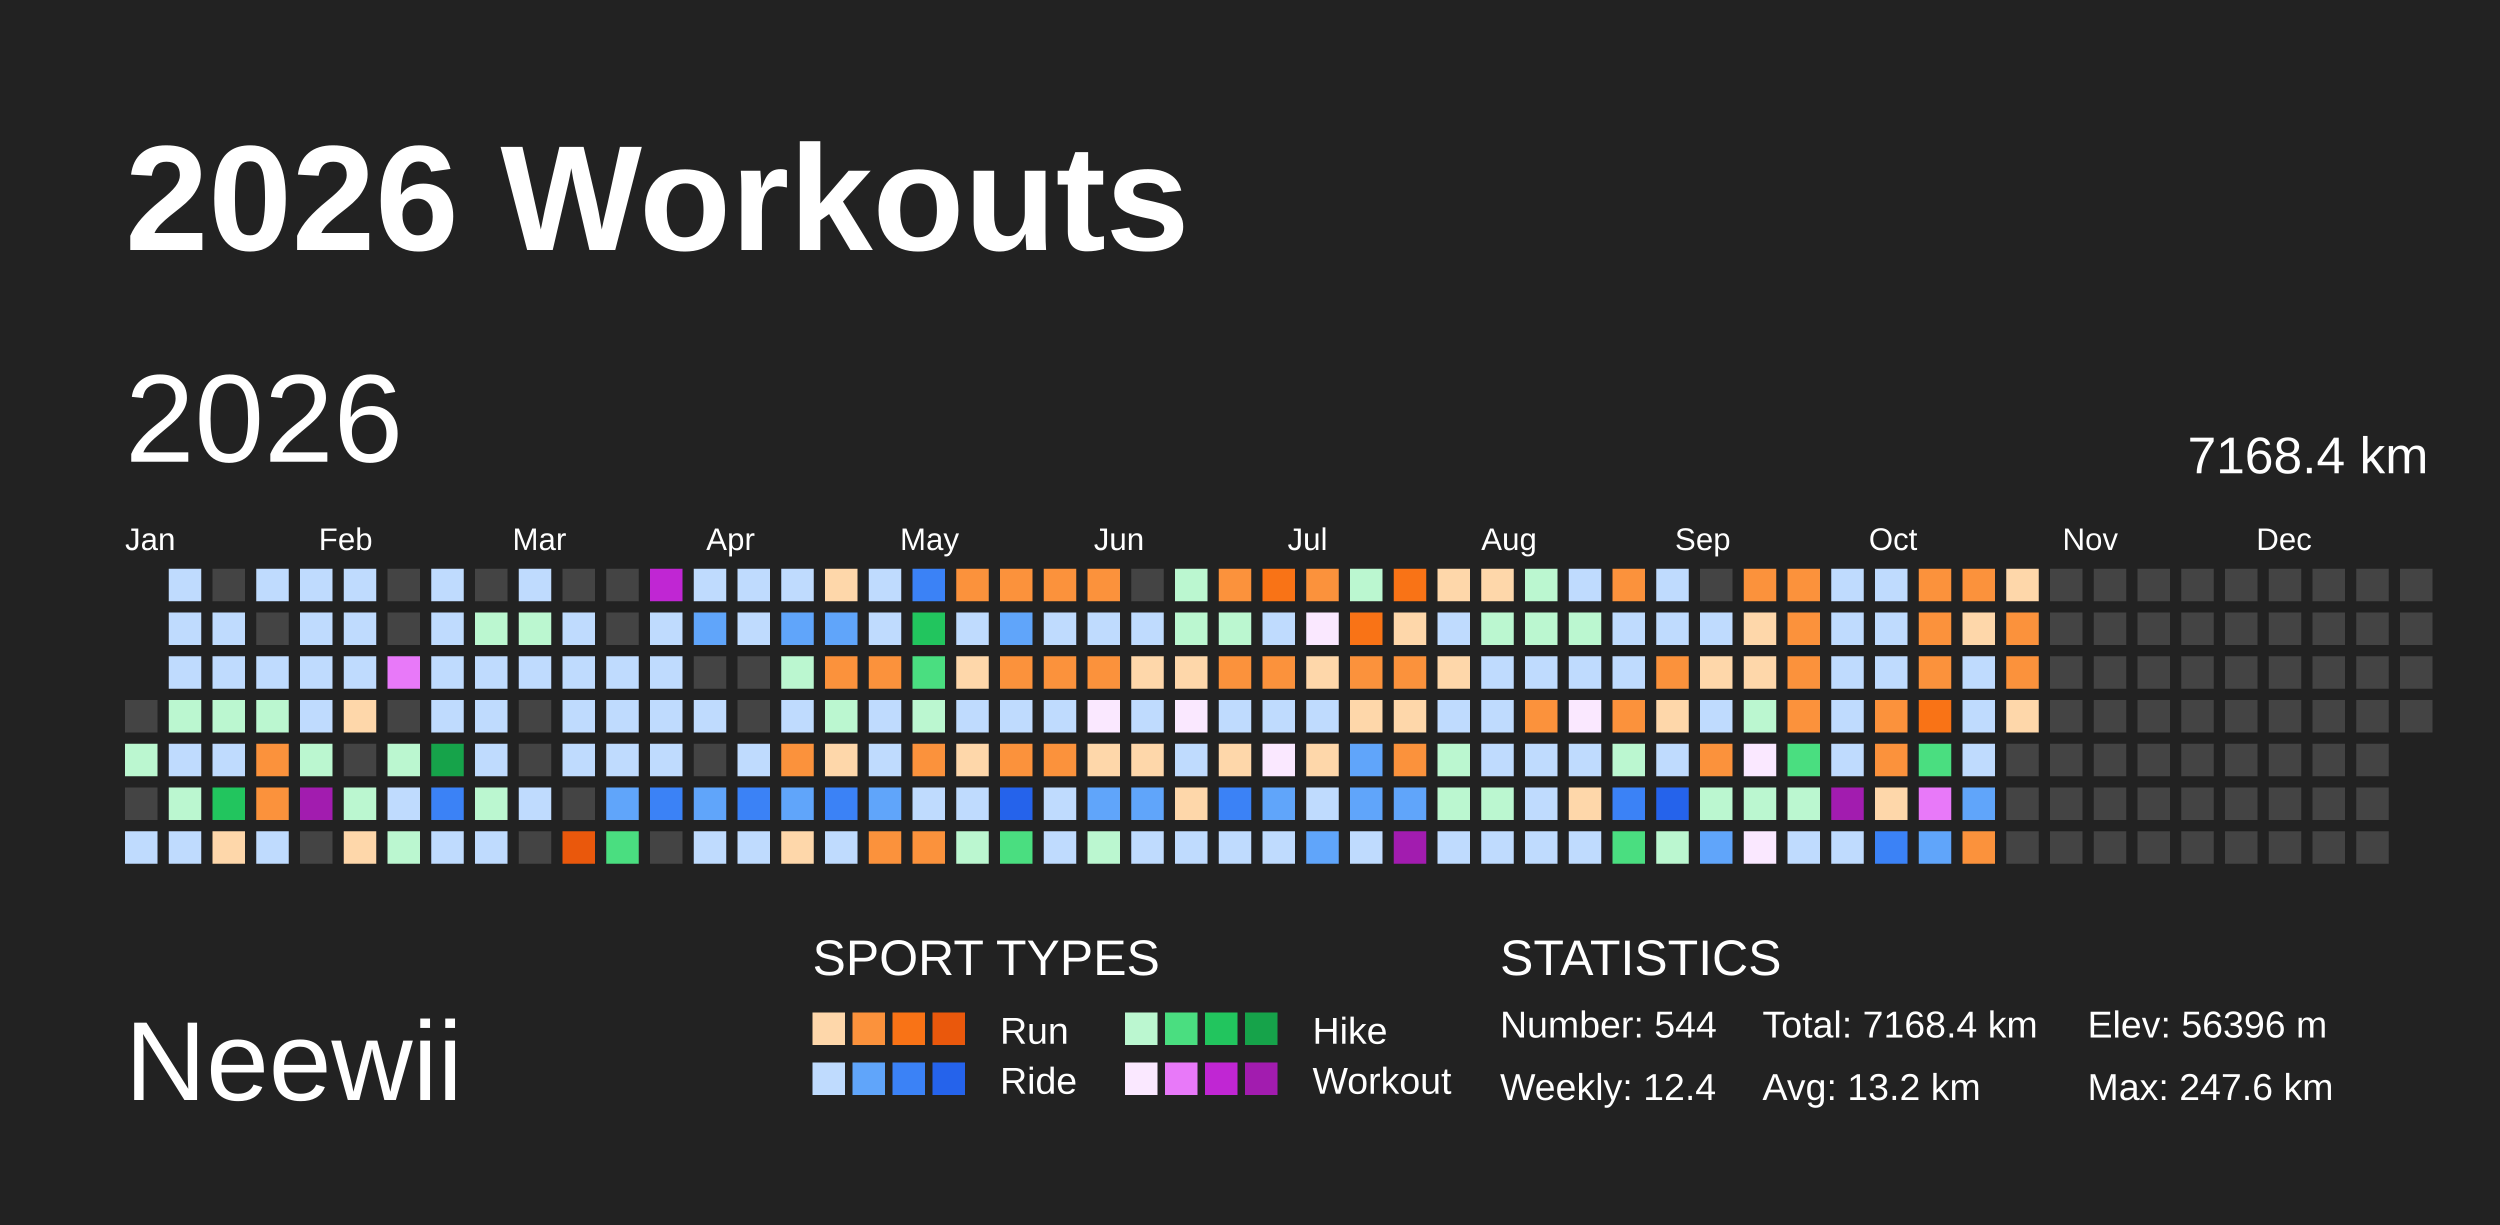
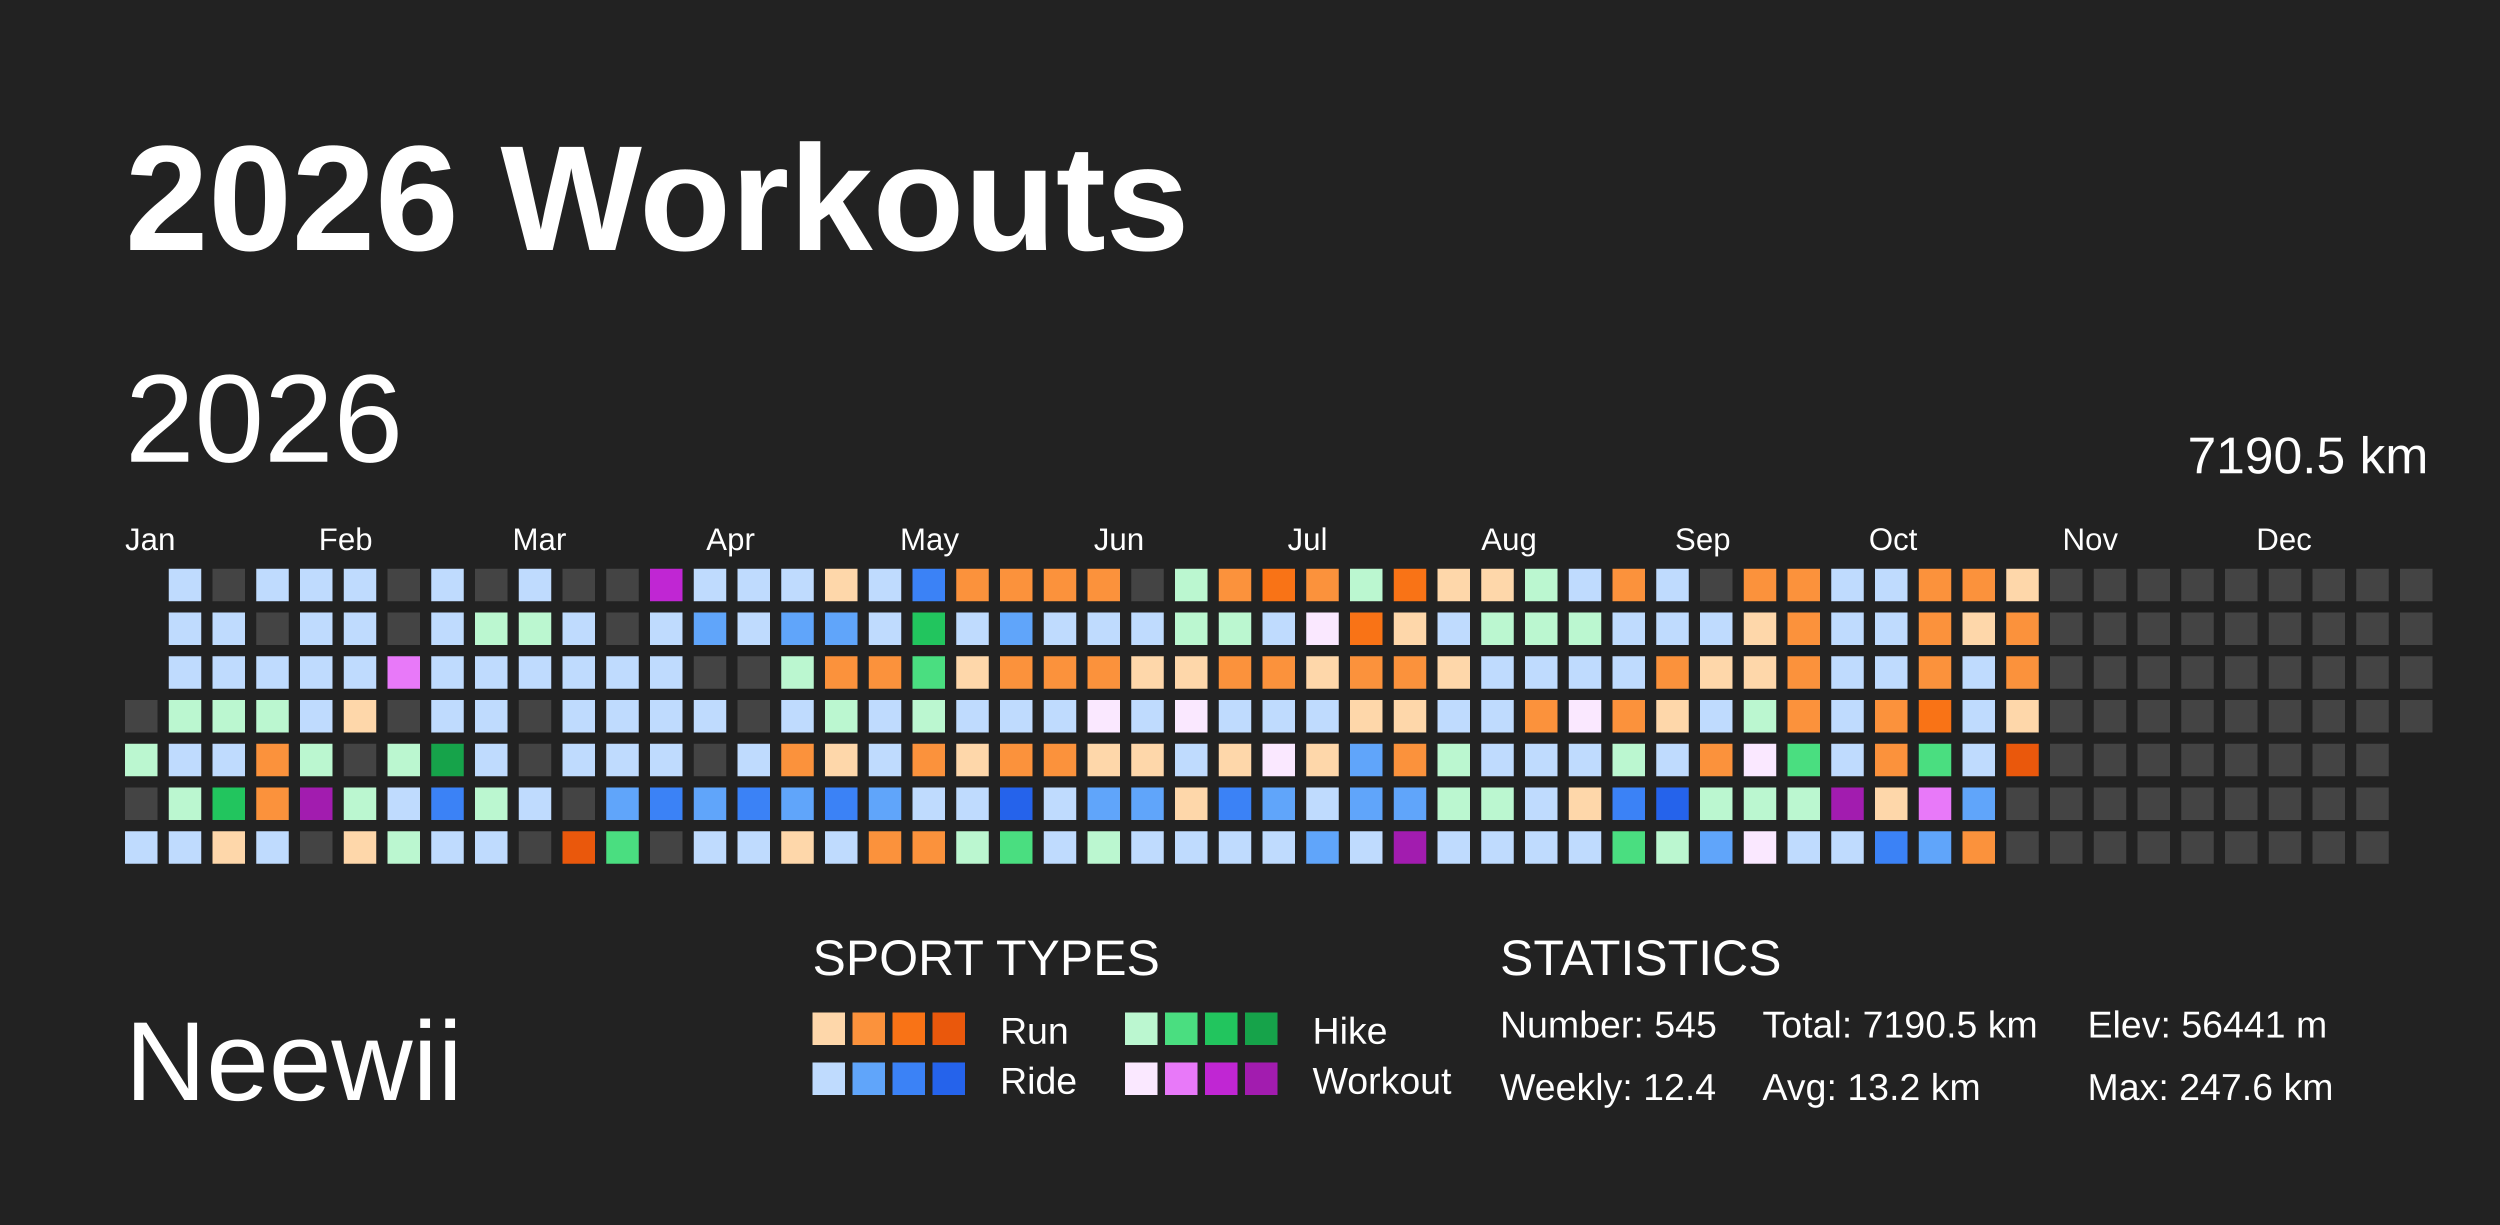
<svg xmlns="http://www.w3.org/2000/svg" baseProfile="full" height="98mm" version="1.1" viewBox="0,0,200,98" width="200mm">
  <defs />
  <rect fill="#222222" height="98" width="200" x="0" y="0" />
  <text fill="#FFFFFF" style="font-size:12px; font-family:Arial; font-weight:bold;" x="10" y="20">2026 Workouts</text>
  <text fill="#FFFFFF" style="font-size:9px; font-family:Arial" x="10" y="88">Neewii</text>
  <text fill="#FFFFFF" style="font-size:4px; font-family:Arial" x="65" y="78">SPORT TYPES</text>
  <rect fill="#fed7aa" height="2.6" width="2.6" x="65.0" y="81" />
  <rect fill="#fb923c" height="2.6" width="2.6" x="68.2" y="81" />
  <rect fill="#f97316" height="2.6" width="2.6" x="71.4" y="81" />
  <rect fill="#ea580c" height="2.6" width="2.6" x="74.6" y="81" />
  <text fill="#FFFFFF" style="font-size:3px; font-family:Arial" x="80" y="83.5">Run</text>
  <rect fill="#bbf7d0" height="2.6" width="2.6" x="90.0" y="81" />
  <rect fill="#4ade80" height="2.6" width="2.6" x="93.2" y="81" />
  <rect fill="#22c55e" height="2.6" width="2.6" x="96.4" y="81" />
  <rect fill="#16a34a" height="2.6" width="2.6" x="99.6" y="81" />
  <text fill="#FFFFFF" style="font-size:3px; font-family:Arial" x="105" y="83.5">Hike</text>
  <rect fill="#bfdbfe" height="2.6" width="2.6" x="65.0" y="85" />
  <rect fill="#60a5fa" height="2.6" width="2.6" x="68.2" y="85" />
  <rect fill="#3b82f6" height="2.6" width="2.6" x="71.4" y="85" />
  <rect fill="#2563eb" height="2.6" width="2.6" x="74.6" y="85" />
  <text fill="#FFFFFF" style="font-size:3px; font-family:Arial" x="80" y="87.5">Ride</text>
  <rect fill="#fae8ff" height="2.6" width="2.6" x="90.0" y="85" />
  <rect fill="#e879f9" height="2.6" width="2.6" x="93.2" y="85" />
  <rect fill="#c026d3" height="2.6" width="2.6" x="96.4" y="85" />
  <rect fill="#a21caf" height="2.6" width="2.6" x="99.6" y="85" />
  <text fill="#FFFFFF" style="font-size:3px; font-family:Arial" x="105" y="87.5">Workout</text>
  <text fill="#FFFFFF" style="font-size:4px; font-family:Arial" x="120" y="78">STATISTICS</text>
-   <text fill="#FFFFFF" style="font-size:3px; font-family:Arial" x="120" y="83">Number: 544</text>
+   <text fill="#FFFFFF" style="font-size:3px; font-family:Arial" x="120" y="83">Number: 545</text>
  <text fill="#FFFFFF" style="font-size:3px; font-family:Arial" x="120" y="88">Weekly: 12.4</text>
-   <text fill="#FFFFFF" style="font-size:3px; font-family:Arial" x="141" y="83">Total: 7168.4 km</text>
+   <text fill="#FFFFFF" style="font-size:3px; font-family:Arial" x="141" y="83">Total: 7190.5 km</text>
  <text fill="#FFFFFF" style="font-size:3px; font-family:Arial" x="141" y="88">Avg: 13.2 km</text>
-   <text fill="#FFFFFF" style="font-size:3px; font-family:Arial" x="167" y="83">Elev: 56396 m</text>
+   <text fill="#FFFFFF" style="font-size:3px; font-family:Arial" x="167" y="83">Elev: 56441 m</text>
  <text fill="#FFFFFF" style="font-size:3px; font-family:Arial" x="167" y="88">Max: 247.6 km</text>
  <text dominant-baseline="hanging" fill="#FFFFFF" style="font-size:10.0px; font-family:Arial;" x="10" y="30">2026</text>
-   <text dominant-baseline="hanging" fill="#FFFFFF" style="font-size:4.125px; font-family:Arial;" x="175" y="35">7168.4 km</text>
+   <text dominant-baseline="hanging" fill="#FFFFFF" style="font-size:4.125px; font-family:Arial;" x="175" y="35">7190.5 km</text>
  <text fill="#FFFFFF" style="font-size:2.5px; font-family:Arial" x="10.0" y="44">Jan</text>
  <text fill="#FFFFFF" style="font-size:2.5px; font-family:Arial" x="25.5" y="44">Feb</text>
  <text fill="#FFFFFF" style="font-size:2.5px; font-family:Arial" x="41.0" y="44">Mar</text>
  <text fill="#FFFFFF" style="font-size:2.5px; font-family:Arial" x="56.5" y="44">Apr</text>
  <text fill="#FFFFFF" style="font-size:2.5px; font-family:Arial" x="72.0" y="44">May</text>
  <text fill="#FFFFFF" style="font-size:2.5px; font-family:Arial" x="87.5" y="44">Jun</text>
  <text fill="#FFFFFF" style="font-size:2.5px; font-family:Arial" x="103.0" y="44">Jul</text>
  <text fill="#FFFFFF" style="font-size:2.5px; font-family:Arial" x="118.5" y="44">Aug</text>
  <text fill="#FFFFFF" style="font-size:2.5px; font-family:Arial" x="134.0" y="44">Sep</text>
  <text fill="#FFFFFF" style="font-size:2.5px; font-family:Arial" x="149.5" y="44">Oct</text>
  <text fill="#FFFFFF" style="font-size:2.5px; font-family:Arial" x="165.0" y="44">Nov</text>
  <text fill="#FFFFFF" style="font-size:2.5px; font-family:Arial" x="180.5" y="44">Dec</text>
  <rect fill="#444444" height="2.6" width="2.6" x="10.0" y="56.0" />
  <rect fill="#bbf7d0" height="2.6" width="2.6" x="10.0" y="59.5" />
  <rect fill="#444444" height="2.6" width="2.6" x="10.0" y="63.0" />
  <rect fill="#bfdbfe" height="2.6" width="2.6" x="10.0" y="66.5" />
  <rect fill="#bfdbfe" height="2.6" width="2.6" x="13.5" y="45.5" />
  <rect fill="#bfdbfe" height="2.6" width="2.6" x="13.5" y="49.0" />
  <rect fill="#bfdbfe" height="2.6" width="2.6" x="13.5" y="52.5" />
  <rect fill="#bbf7d0" height="2.6" width="2.6" x="13.5" y="56.0" />
  <rect fill="#bfdbfe" height="2.6" width="2.6" x="13.5" y="59.5" />
  <rect fill="#bbf7d0" height="2.6" width="2.6" x="13.5" y="63.0" />
  <rect fill="#bfdbfe" height="2.6" width="2.6" x="13.5" y="66.5" />
  <rect fill="#444444" height="2.6" width="2.6" x="17.0" y="45.5" />
  <rect fill="#bfdbfe" height="2.6" width="2.6" x="17.0" y="49.0" />
  <rect fill="#bfdbfe" height="2.6" width="2.6" x="17.0" y="52.5" />
  <rect fill="#bbf7d0" height="2.6" width="2.6" x="17.0" y="56.0" />
  <rect fill="#bfdbfe" height="2.6" width="2.6" x="17.0" y="59.5" />
  <rect fill="#22c55e" height="2.6" width="2.6" x="17.0" y="63.0" />
  <rect fill="#fed7aa" height="2.6" width="2.6" x="17.0" y="66.5" />
  <rect fill="#bfdbfe" height="2.6" width="2.6" x="20.5" y="45.5" />
  <rect fill="#444444" height="2.6" width="2.6" x="20.5" y="49.0" />
  <rect fill="#bfdbfe" height="2.6" width="2.6" x="20.5" y="52.5" />
  <rect fill="#bbf7d0" height="2.6" width="2.6" x="20.5" y="56.0" />
  <rect fill="#fb923c" height="2.6" width="2.6" x="20.5" y="59.5" />
  <rect fill="#fb923c" height="2.6" width="2.6" x="20.5" y="63.0" />
  <rect fill="#bfdbfe" height="2.6" width="2.6" x="20.5" y="66.5" />
  <rect fill="#bfdbfe" height="2.6" width="2.6" x="24.0" y="45.5" />
  <rect fill="#bfdbfe" height="2.6" width="2.6" x="24.0" y="49.0" />
  <rect fill="#bfdbfe" height="2.6" width="2.6" x="24.0" y="52.5" />
  <rect fill="#bfdbfe" height="2.6" width="2.6" x="24.0" y="56.0" />
  <rect fill="#bbf7d0" height="2.6" width="2.6" x="24.0" y="59.5" />
  <rect fill="#a21caf" height="2.6" width="2.6" x="24.0" y="63.0" />
  <rect fill="#444444" height="2.6" width="2.6" x="24.0" y="66.5" />
  <rect fill="#bfdbfe" height="2.6" width="2.6" x="27.5" y="45.5" />
  <rect fill="#bfdbfe" height="2.6" width="2.6" x="27.5" y="49.0" />
  <rect fill="#bfdbfe" height="2.6" width="2.6" x="27.5" y="52.5" />
  <rect fill="#fed7aa" height="2.6" width="2.6" x="27.5" y="56.0" />
  <rect fill="#444444" height="2.6" width="2.6" x="27.5" y="59.5" />
  <rect fill="#bbf7d0" height="2.6" width="2.6" x="27.5" y="63.0" />
  <rect fill="#fed7aa" height="2.6" width="2.6" x="27.5" y="66.5" />
  <rect fill="#444444" height="2.6" width="2.6" x="31.0" y="45.5" />
  <rect fill="#444444" height="2.6" width="2.6" x="31.0" y="49.0" />
  <rect fill="#e879f9" height="2.6" width="2.6" x="31.0" y="52.5" />
  <rect fill="#444444" height="2.6" width="2.6" x="31.0" y="56.0" />
  <rect fill="#bbf7d0" height="2.6" width="2.6" x="31.0" y="59.5" />
  <rect fill="#bfdbfe" height="2.6" width="2.6" x="31.0" y="63.0" />
  <rect fill="#bbf7d0" height="2.6" width="2.6" x="31.0" y="66.5" />
  <rect fill="#bfdbfe" height="2.6" width="2.6" x="34.5" y="45.5" />
  <rect fill="#bfdbfe" height="2.6" width="2.6" x="34.5" y="49.0" />
  <rect fill="#bfdbfe" height="2.6" width="2.6" x="34.5" y="52.5" />
  <rect fill="#bfdbfe" height="2.6" width="2.6" x="34.5" y="56.0" />
  <rect fill="#16a34a" height="2.6" width="2.6" x="34.5" y="59.5" />
  <rect fill="#3b82f6" height="2.6" width="2.6" x="34.5" y="63.0" />
  <rect fill="#bfdbfe" height="2.6" width="2.6" x="34.5" y="66.5" />
  <rect fill="#444444" height="2.6" width="2.6" x="38.0" y="45.5" />
  <rect fill="#bbf7d0" height="2.6" width="2.6" x="38.0" y="49.0" />
  <rect fill="#bfdbfe" height="2.6" width="2.6" x="38.0" y="52.5" />
  <rect fill="#bfdbfe" height="2.6" width="2.6" x="38.0" y="56.0" />
  <rect fill="#bfdbfe" height="2.6" width="2.6" x="38.0" y="59.5" />
  <rect fill="#bbf7d0" height="2.6" width="2.6" x="38.0" y="63.0" />
  <rect fill="#bfdbfe" height="2.6" width="2.6" x="38.0" y="66.5" />
  <rect fill="#bfdbfe" height="2.6" width="2.6" x="41.5" y="45.5" />
  <rect fill="#bbf7d0" height="2.6" width="2.6" x="41.5" y="49.0" />
  <rect fill="#bfdbfe" height="2.6" width="2.6" x="41.5" y="52.5" />
  <rect fill="#444444" height="2.6" width="2.6" x="41.5" y="56.0" />
  <rect fill="#444444" height="2.6" width="2.6" x="41.5" y="59.5" />
  <rect fill="#bfdbfe" height="2.6" width="2.6" x="41.5" y="63.0" />
  <rect fill="#444444" height="2.6" width="2.6" x="41.5" y="66.5" />
  <rect fill="#444444" height="2.6" width="2.6" x="45.0" y="45.5" />
  <rect fill="#bfdbfe" height="2.6" width="2.6" x="45.0" y="49.0" />
  <rect fill="#bfdbfe" height="2.6" width="2.6" x="45.0" y="52.5" />
  <rect fill="#bfdbfe" height="2.6" width="2.6" x="45.0" y="56.0" />
  <rect fill="#bfdbfe" height="2.6" width="2.6" x="45.0" y="59.5" />
  <rect fill="#444444" height="2.6" width="2.6" x="45.0" y="63.0" />
  <rect fill="#ea580c" height="2.6" width="2.6" x="45.0" y="66.5" />
  <rect fill="#444444" height="2.6" width="2.6" x="48.5" y="45.5" />
  <rect fill="#444444" height="2.6" width="2.6" x="48.5" y="49.0" />
  <rect fill="#bfdbfe" height="2.6" width="2.6" x="48.5" y="52.5" />
  <rect fill="#bfdbfe" height="2.6" width="2.6" x="48.5" y="56.0" />
  <rect fill="#bfdbfe" height="2.6" width="2.6" x="48.5" y="59.5" />
  <rect fill="#60a5fa" height="2.6" width="2.6" x="48.5" y="63.0" />
  <rect fill="#4ade80" height="2.6" width="2.6" x="48.5" y="66.5" />
  <rect fill="#c026d3" height="2.6" width="2.6" x="52.0" y="45.5" />
  <rect fill="#bfdbfe" height="2.6" width="2.6" x="52.0" y="49.0" />
  <rect fill="#bfdbfe" height="2.6" width="2.6" x="52.0" y="52.5" />
  <rect fill="#bfdbfe" height="2.6" width="2.6" x="52.0" y="56.0" />
  <rect fill="#bfdbfe" height="2.6" width="2.6" x="52.0" y="59.5" />
  <rect fill="#3b82f6" height="2.6" width="2.6" x="52.0" y="63.0" />
  <rect fill="#444444" height="2.6" width="2.6" x="52.0" y="66.5" />
  <rect fill="#bfdbfe" height="2.6" width="2.6" x="55.5" y="45.5" />
  <rect fill="#60a5fa" height="2.6" width="2.6" x="55.5" y="49.0" />
  <rect fill="#444444" height="2.6" width="2.6" x="55.5" y="52.5" />
  <rect fill="#bfdbfe" height="2.6" width="2.6" x="55.5" y="56.0" />
  <rect fill="#444444" height="2.6" width="2.6" x="55.5" y="59.5" />
  <rect fill="#60a5fa" height="2.6" width="2.6" x="55.5" y="63.0" />
  <rect fill="#bfdbfe" height="2.6" width="2.6" x="55.5" y="66.5" />
  <rect fill="#bfdbfe" height="2.6" width="2.6" x="59.0" y="45.5" />
  <rect fill="#bfdbfe" height="2.6" width="2.6" x="59.0" y="49.0" />
  <rect fill="#444444" height="2.6" width="2.6" x="59.0" y="52.5" />
  <rect fill="#444444" height="2.6" width="2.6" x="59.0" y="56.0" />
  <rect fill="#bfdbfe" height="2.6" width="2.6" x="59.0" y="59.5" />
  <rect fill="#3b82f6" height="2.6" width="2.6" x="59.0" y="63.0" />
  <rect fill="#bfdbfe" height="2.6" width="2.6" x="59.0" y="66.5" />
  <rect fill="#bfdbfe" height="2.6" width="2.6" x="62.5" y="45.5" />
  <rect fill="#60a5fa" height="2.6" width="2.6" x="62.5" y="49.0" />
  <rect fill="#bbf7d0" height="2.6" width="2.6" x="62.5" y="52.5" />
  <rect fill="#bfdbfe" height="2.6" width="2.6" x="62.5" y="56.0" />
  <rect fill="#fb923c" height="2.6" width="2.6" x="62.5" y="59.5" />
  <rect fill="#60a5fa" height="2.6" width="2.6" x="62.5" y="63.0" />
  <rect fill="#fed7aa" height="2.6" width="2.6" x="62.5" y="66.5" />
  <rect fill="#fed7aa" height="2.6" width="2.6" x="66.0" y="45.5" />
  <rect fill="#60a5fa" height="2.6" width="2.6" x="66.0" y="49.0" />
  <rect fill="#fb923c" height="2.6" width="2.6" x="66.0" y="52.5" />
  <rect fill="#bbf7d0" height="2.6" width="2.6" x="66.0" y="56.0" />
  <rect fill="#fed7aa" height="2.6" width="2.6" x="66.0" y="59.5" />
  <rect fill="#3b82f6" height="2.6" width="2.6" x="66.0" y="63.0" />
  <rect fill="#bfdbfe" height="2.6" width="2.6" x="66.0" y="66.5" />
  <rect fill="#bfdbfe" height="2.6" width="2.6" x="69.5" y="45.5" />
  <rect fill="#bfdbfe" height="2.6" width="2.6" x="69.5" y="49.0" />
  <rect fill="#fb923c" height="2.6" width="2.6" x="69.5" y="52.5" />
  <rect fill="#bfdbfe" height="2.6" width="2.6" x="69.5" y="56.0" />
  <rect fill="#bfdbfe" height="2.6" width="2.6" x="69.5" y="59.5" />
  <rect fill="#60a5fa" height="2.6" width="2.6" x="69.5" y="63.0" />
  <rect fill="#fb923c" height="2.6" width="2.6" x="69.5" y="66.5" />
  <rect fill="#3b82f6" height="2.6" width="2.6" x="73.0" y="45.5" />
  <rect fill="#22c55e" height="2.6" width="2.6" x="73.0" y="49.0" />
  <rect fill="#4ade80" height="2.6" width="2.6" x="73.0" y="52.5" />
  <rect fill="#bbf7d0" height="2.6" width="2.6" x="73.0" y="56.0" />
  <rect fill="#fb923c" height="2.6" width="2.6" x="73.0" y="59.5" />
  <rect fill="#bfdbfe" height="2.6" width="2.6" x="73.0" y="63.0" />
  <rect fill="#fb923c" height="2.6" width="2.6" x="73.0" y="66.5" />
  <rect fill="#fb923c" height="2.6" width="2.6" x="76.5" y="45.5" />
  <rect fill="#bfdbfe" height="2.6" width="2.6" x="76.5" y="49.0" />
  <rect fill="#fed7aa" height="2.6" width="2.6" x="76.5" y="52.5" />
  <rect fill="#bfdbfe" height="2.6" width="2.6" x="76.5" y="56.0" />
  <rect fill="#fed7aa" height="2.6" width="2.6" x="76.5" y="59.5" />
  <rect fill="#bfdbfe" height="2.6" width="2.6" x="76.5" y="63.0" />
  <rect fill="#bbf7d0" height="2.6" width="2.6" x="76.5" y="66.5" />
  <rect fill="#fb923c" height="2.6" width="2.6" x="80.0" y="45.5" />
  <rect fill="#60a5fa" height="2.6" width="2.6" x="80.0" y="49.0" />
  <rect fill="#fb923c" height="2.6" width="2.6" x="80.0" y="52.5" />
  <rect fill="#bfdbfe" height="2.6" width="2.6" x="80.0" y="56.0" />
  <rect fill="#fb923c" height="2.6" width="2.6" x="80.0" y="59.5" />
  <rect fill="#2563eb" height="2.6" width="2.6" x="80.0" y="63.0" />
  <rect fill="#4ade80" height="2.6" width="2.6" x="80.0" y="66.5" />
  <rect fill="#fb923c" height="2.6" width="2.6" x="83.5" y="45.5" />
  <rect fill="#bfdbfe" height="2.6" width="2.6" x="83.5" y="49.0" />
  <rect fill="#fb923c" height="2.6" width="2.6" x="83.5" y="52.5" />
  <rect fill="#bfdbfe" height="2.6" width="2.6" x="83.5" y="56.0" />
  <rect fill="#fb923c" height="2.6" width="2.6" x="83.5" y="59.5" />
  <rect fill="#bfdbfe" height="2.6" width="2.6" x="83.5" y="63.0" />
  <rect fill="#bfdbfe" height="2.6" width="2.6" x="83.5" y="66.5" />
  <rect fill="#fb923c" height="2.6" width="2.6" x="87.0" y="45.5" />
  <rect fill="#bfdbfe" height="2.6" width="2.6" x="87.0" y="49.0" />
  <rect fill="#fb923c" height="2.6" width="2.6" x="87.0" y="52.5" />
  <rect fill="#fae8ff" height="2.6" width="2.6" x="87.0" y="56.0" />
  <rect fill="#fed7aa" height="2.6" width="2.6" x="87.0" y="59.5" />
  <rect fill="#60a5fa" height="2.6" width="2.6" x="87.0" y="63.0" />
  <rect fill="#bbf7d0" height="2.6" width="2.6" x="87.0" y="66.5" />
  <rect fill="#444444" height="2.6" width="2.6" x="90.5" y="45.5" />
  <rect fill="#bfdbfe" height="2.6" width="2.6" x="90.5" y="49.0" />
  <rect fill="#fed7aa" height="2.6" width="2.6" x="90.5" y="52.5" />
  <rect fill="#bfdbfe" height="2.6" width="2.6" x="90.5" y="56.0" />
  <rect fill="#fed7aa" height="2.6" width="2.6" x="90.5" y="59.5" />
  <rect fill="#60a5fa" height="2.6" width="2.6" x="90.5" y="63.0" />
  <rect fill="#bfdbfe" height="2.6" width="2.6" x="90.5" y="66.5" />
  <rect fill="#bbf7d0" height="2.6" width="2.6" x="94.0" y="45.5" />
  <rect fill="#bbf7d0" height="2.6" width="2.6" x="94.0" y="49.0" />
  <rect fill="#fed7aa" height="2.6" width="2.6" x="94.0" y="52.5" />
  <rect fill="#fae8ff" height="2.6" width="2.6" x="94.0" y="56.0" />
  <rect fill="#bfdbfe" height="2.6" width="2.6" x="94.0" y="59.5" />
  <rect fill="#fed7aa" height="2.6" width="2.6" x="94.0" y="63.0" />
  <rect fill="#bfdbfe" height="2.6" width="2.6" x="94.0" y="66.5" />
  <rect fill="#fb923c" height="2.6" width="2.6" x="97.5" y="45.5" />
  <rect fill="#bbf7d0" height="2.6" width="2.6" x="97.5" y="49.0" />
  <rect fill="#fb923c" height="2.6" width="2.6" x="97.5" y="52.5" />
  <rect fill="#bfdbfe" height="2.6" width="2.6" x="97.5" y="56.0" />
  <rect fill="#fed7aa" height="2.6" width="2.6" x="97.5" y="59.5" />
  <rect fill="#3b82f6" height="2.6" width="2.6" x="97.5" y="63.0" />
  <rect fill="#bfdbfe" height="2.6" width="2.6" x="97.5" y="66.5" />
  <rect fill="#f97316" height="2.6" width="2.6" x="101.0" y="45.5" />
  <rect fill="#bfdbfe" height="2.6" width="2.6" x="101.0" y="49.0" />
  <rect fill="#fb923c" height="2.6" width="2.6" x="101.0" y="52.5" />
  <rect fill="#bfdbfe" height="2.6" width="2.6" x="101.0" y="56.0" />
  <rect fill="#fae8ff" height="2.6" width="2.6" x="101.0" y="59.5" />
  <rect fill="#60a5fa" height="2.6" width="2.6" x="101.0" y="63.0" />
  <rect fill="#bfdbfe" height="2.6" width="2.6" x="101.0" y="66.5" />
  <rect fill="#fb923c" height="2.6" width="2.6" x="104.5" y="45.5" />
  <rect fill="#fae8ff" height="2.6" width="2.6" x="104.5" y="49.0" />
  <rect fill="#fed7aa" height="2.6" width="2.6" x="104.5" y="52.5" />
  <rect fill="#bfdbfe" height="2.6" width="2.6" x="104.5" y="56.0" />
  <rect fill="#fed7aa" height="2.6" width="2.6" x="104.5" y="59.5" />
  <rect fill="#bfdbfe" height="2.6" width="2.6" x="104.5" y="63.0" />
  <rect fill="#60a5fa" height="2.6" width="2.6" x="104.5" y="66.5" />
  <rect fill="#bbf7d0" height="2.6" width="2.6" x="108.0" y="45.5" />
  <rect fill="#f97316" height="2.6" width="2.6" x="108.0" y="49.0" />
  <rect fill="#fb923c" height="2.6" width="2.6" x="108.0" y="52.5" />
  <rect fill="#fed7aa" height="2.6" width="2.6" x="108.0" y="56.0" />
  <rect fill="#60a5fa" height="2.6" width="2.6" x="108.0" y="59.5" />
  <rect fill="#60a5fa" height="2.6" width="2.6" x="108.0" y="63.0" />
  <rect fill="#bfdbfe" height="2.6" width="2.6" x="108.0" y="66.5" />
  <rect fill="#f97316" height="2.6" width="2.6" x="111.5" y="45.5" />
  <rect fill="#fed7aa" height="2.6" width="2.6" x="111.5" y="49.0" />
  <rect fill="#fb923c" height="2.6" width="2.6" x="111.5" y="52.5" />
  <rect fill="#fed7aa" height="2.6" width="2.6" x="111.5" y="56.0" />
  <rect fill="#fb923c" height="2.6" width="2.6" x="111.5" y="59.5" />
  <rect fill="#60a5fa" height="2.6" width="2.6" x="111.5" y="63.0" />
  <rect fill="#a21caf" height="2.6" width="2.6" x="111.5" y="66.5" />
  <rect fill="#fed7aa" height="2.6" width="2.6" x="115.0" y="45.5" />
  <rect fill="#bfdbfe" height="2.6" width="2.6" x="115.0" y="49.0" />
  <rect fill="#fed7aa" height="2.6" width="2.6" x="115.0" y="52.5" />
  <rect fill="#bfdbfe" height="2.6" width="2.6" x="115.0" y="56.0" />
  <rect fill="#bbf7d0" height="2.6" width="2.6" x="115.0" y="59.5" />
  <rect fill="#bbf7d0" height="2.6" width="2.6" x="115.0" y="63.0" />
  <rect fill="#bfdbfe" height="2.6" width="2.6" x="115.0" y="66.5" />
  <rect fill="#fed7aa" height="2.6" width="2.6" x="118.5" y="45.5" />
  <rect fill="#bbf7d0" height="2.6" width="2.6" x="118.5" y="49.0" />
  <rect fill="#bfdbfe" height="2.6" width="2.6" x="118.5" y="52.5" />
  <rect fill="#bfdbfe" height="2.6" width="2.6" x="118.5" y="56.0" />
  <rect fill="#bfdbfe" height="2.6" width="2.6" x="118.5" y="59.5" />
  <rect fill="#bbf7d0" height="2.6" width="2.6" x="118.5" y="63.0" />
  <rect fill="#bfdbfe" height="2.6" width="2.6" x="118.5" y="66.5" />
  <rect fill="#bbf7d0" height="2.6" width="2.6" x="122.0" y="45.5" />
  <rect fill="#bbf7d0" height="2.6" width="2.6" x="122.0" y="49.0" />
  <rect fill="#bfdbfe" height="2.6" width="2.6" x="122.0" y="52.5" />
  <rect fill="#fb923c" height="2.6" width="2.6" x="122.0" y="56.0" />
  <rect fill="#bfdbfe" height="2.6" width="2.6" x="122.0" y="59.5" />
  <rect fill="#bfdbfe" height="2.6" width="2.6" x="122.0" y="63.0" />
  <rect fill="#bfdbfe" height="2.6" width="2.6" x="122.0" y="66.5" />
  <rect fill="#bfdbfe" height="2.6" width="2.6" x="125.5" y="45.5" />
  <rect fill="#bbf7d0" height="2.6" width="2.6" x="125.5" y="49.0" />
  <rect fill="#bfdbfe" height="2.6" width="2.6" x="125.5" y="52.5" />
  <rect fill="#fae8ff" height="2.6" width="2.6" x="125.5" y="56.0" />
  <rect fill="#bfdbfe" height="2.6" width="2.6" x="125.5" y="59.5" />
  <rect fill="#fed7aa" height="2.6" width="2.6" x="125.5" y="63.0" />
  <rect fill="#bfdbfe" height="2.6" width="2.6" x="125.5" y="66.5" />
  <rect fill="#fb923c" height="2.6" width="2.6" x="129.0" y="45.5" />
  <rect fill="#bfdbfe" height="2.6" width="2.6" x="129.0" y="49.0" />
  <rect fill="#bfdbfe" height="2.6" width="2.6" x="129.0" y="52.5" />
  <rect fill="#fb923c" height="2.6" width="2.6" x="129.0" y="56.0" />
  <rect fill="#bbf7d0" height="2.6" width="2.6" x="129.0" y="59.5" />
  <rect fill="#3b82f6" height="2.6" width="2.6" x="129.0" y="63.0" />
  <rect fill="#4ade80" height="2.6" width="2.6" x="129.0" y="66.5" />
  <rect fill="#bfdbfe" height="2.6" width="2.6" x="132.5" y="45.5" />
  <rect fill="#bfdbfe" height="2.6" width="2.6" x="132.5" y="49.0" />
  <rect fill="#fb923c" height="2.6" width="2.6" x="132.5" y="52.5" />
  <rect fill="#fed7aa" height="2.6" width="2.6" x="132.5" y="56.0" />
  <rect fill="#bfdbfe" height="2.6" width="2.6" x="132.5" y="59.5" />
  <rect fill="#2563eb" height="2.6" width="2.6" x="132.5" y="63.0" />
  <rect fill="#bbf7d0" height="2.6" width="2.6" x="132.5" y="66.5" />
  <rect fill="#444444" height="2.6" width="2.6" x="136.0" y="45.5" />
  <rect fill="#bfdbfe" height="2.6" width="2.6" x="136.0" y="49.0" />
  <rect fill="#fed7aa" height="2.6" width="2.6" x="136.0" y="52.5" />
  <rect fill="#bfdbfe" height="2.6" width="2.6" x="136.0" y="56.0" />
  <rect fill="#fb923c" height="2.6" width="2.6" x="136.0" y="59.5" />
  <rect fill="#bbf7d0" height="2.6" width="2.6" x="136.0" y="63.0" />
  <rect fill="#60a5fa" height="2.6" width="2.6" x="136.0" y="66.5" />
  <rect fill="#fb923c" height="2.6" width="2.6" x="139.5" y="45.5" />
  <rect fill="#fed7aa" height="2.6" width="2.6" x="139.5" y="49.0" />
  <rect fill="#fed7aa" height="2.6" width="2.6" x="139.5" y="52.5" />
  <rect fill="#bbf7d0" height="2.6" width="2.6" x="139.5" y="56.0" />
  <rect fill="#fae8ff" height="2.6" width="2.6" x="139.5" y="59.5" />
  <rect fill="#bbf7d0" height="2.6" width="2.6" x="139.5" y="63.0" />
  <rect fill="#fae8ff" height="2.6" width="2.6" x="139.5" y="66.5" />
  <rect fill="#fb923c" height="2.6" width="2.6" x="143.0" y="45.5" />
  <rect fill="#fb923c" height="2.6" width="2.6" x="143.0" y="49.0" />
  <rect fill="#fb923c" height="2.6" width="2.6" x="143.0" y="52.5" />
  <rect fill="#fb923c" height="2.6" width="2.6" x="143.0" y="56.0" />
  <rect fill="#4ade80" height="2.6" width="2.6" x="143.0" y="59.5" />
  <rect fill="#bbf7d0" height="2.6" width="2.6" x="143.0" y="63.0" />
  <rect fill="#bfdbfe" height="2.6" width="2.6" x="143.0" y="66.5" />
  <rect fill="#bfdbfe" height="2.6" width="2.6" x="146.5" y="45.5" />
  <rect fill="#bfdbfe" height="2.6" width="2.6" x="146.5" y="49.0" />
  <rect fill="#bfdbfe" height="2.6" width="2.6" x="146.5" y="52.5" />
  <rect fill="#bfdbfe" height="2.6" width="2.6" x="146.5" y="56.0" />
  <rect fill="#bfdbfe" height="2.6" width="2.6" x="146.5" y="59.5" />
  <rect fill="#a21caf" height="2.6" width="2.6" x="146.5" y="63.0" />
  <rect fill="#bfdbfe" height="2.6" width="2.6" x="146.5" y="66.5" />
  <rect fill="#bfdbfe" height="2.6" width="2.6" x="150.0" y="45.5" />
  <rect fill="#bfdbfe" height="2.6" width="2.6" x="150.0" y="49.0" />
  <rect fill="#bfdbfe" height="2.6" width="2.6" x="150.0" y="52.5" />
  <rect fill="#fb923c" height="2.6" width="2.6" x="150.0" y="56.0" />
  <rect fill="#fb923c" height="2.6" width="2.6" x="150.0" y="59.5" />
  <rect fill="#fed7aa" height="2.6" width="2.6" x="150.0" y="63.0" />
  <rect fill="#3b82f6" height="2.6" width="2.6" x="150.0" y="66.5" />
  <rect fill="#fb923c" height="2.6" width="2.6" x="153.5" y="45.5" />
  <rect fill="#fb923c" height="2.6" width="2.6" x="153.5" y="49.0" />
  <rect fill="#fb923c" height="2.6" width="2.6" x="153.5" y="52.5" />
  <rect fill="#f97316" height="2.6" width="2.6" x="153.5" y="56.0" />
  <rect fill="#4ade80" height="2.6" width="2.6" x="153.5" y="59.5" />
  <rect fill="#e879f9" height="2.6" width="2.6" x="153.5" y="63.0" />
  <rect fill="#60a5fa" height="2.6" width="2.6" x="153.5" y="66.5" />
  <rect fill="#fb923c" height="2.6" width="2.6" x="157.0" y="45.5" />
  <rect fill="#fed7aa" height="2.6" width="2.6" x="157.0" y="49.0" />
  <rect fill="#bfdbfe" height="2.6" width="2.6" x="157.0" y="52.5" />
  <rect fill="#bfdbfe" height="2.6" width="2.6" x="157.0" y="56.0" />
  <rect fill="#bfdbfe" height="2.6" width="2.6" x="157.0" y="59.5" />
  <rect fill="#60a5fa" height="2.6" width="2.6" x="157.0" y="63.0" />
  <rect fill="#fb923c" height="2.6" width="2.6" x="157.0" y="66.5" />
  <rect fill="#fed7aa" height="2.6" width="2.6" x="160.5" y="45.5" />
  <rect fill="#fb923c" height="2.6" width="2.6" x="160.5" y="49.0" />
  <rect fill="#fb923c" height="2.6" width="2.6" x="160.5" y="52.5" />
  <rect fill="#fed7aa" height="2.6" width="2.6" x="160.5" y="56.0" />
-   <rect fill="#444444" height="2.6" width="2.6" x="160.5" y="59.5" />
+   <rect fill="#ea580c" height="2.6" width="2.6" x="160.5" y="59.5" />
  <rect fill="#444444" height="2.6" width="2.6" x="160.5" y="63.0" />
  <rect fill="#444444" height="2.6" width="2.6" x="160.5" y="66.5" />
  <rect fill="#444444" height="2.6" width="2.6" x="164.0" y="45.5" />
  <rect fill="#444444" height="2.6" width="2.6" x="164.0" y="49.0" />
  <rect fill="#444444" height="2.6" width="2.6" x="164.0" y="52.5" />
  <rect fill="#444444" height="2.6" width="2.6" x="164.0" y="56.0" />
  <rect fill="#444444" height="2.6" width="2.6" x="164.0" y="59.5" />
  <rect fill="#444444" height="2.6" width="2.6" x="164.0" y="63.0" />
  <rect fill="#444444" height="2.6" width="2.6" x="164.0" y="66.5" />
  <rect fill="#444444" height="2.6" width="2.6" x="167.5" y="45.5" />
  <rect fill="#444444" height="2.6" width="2.6" x="167.5" y="49.0" />
  <rect fill="#444444" height="2.6" width="2.6" x="167.5" y="52.5" />
  <rect fill="#444444" height="2.6" width="2.6" x="167.5" y="56.0" />
  <rect fill="#444444" height="2.6" width="2.6" x="167.5" y="59.5" />
  <rect fill="#444444" height="2.6" width="2.6" x="167.5" y="63.0" />
  <rect fill="#444444" height="2.6" width="2.6" x="167.5" y="66.5" />
  <rect fill="#444444" height="2.6" width="2.6" x="171.0" y="45.5" />
  <rect fill="#444444" height="2.6" width="2.6" x="171.0" y="49.0" />
  <rect fill="#444444" height="2.6" width="2.6" x="171.0" y="52.5" />
  <rect fill="#444444" height="2.6" width="2.6" x="171.0" y="56.0" />
  <rect fill="#444444" height="2.6" width="2.6" x="171.0" y="59.5" />
  <rect fill="#444444" height="2.6" width="2.6" x="171.0" y="63.0" />
  <rect fill="#444444" height="2.6" width="2.6" x="171.0" y="66.5" />
  <rect fill="#444444" height="2.6" width="2.6" x="174.5" y="45.5" />
  <rect fill="#444444" height="2.6" width="2.6" x="174.5" y="49.0" />
  <rect fill="#444444" height="2.6" width="2.6" x="174.5" y="52.5" />
  <rect fill="#444444" height="2.6" width="2.6" x="174.5" y="56.0" />
  <rect fill="#444444" height="2.6" width="2.6" x="174.5" y="59.5" />
  <rect fill="#444444" height="2.6" width="2.6" x="174.5" y="63.0" />
  <rect fill="#444444" height="2.6" width="2.6" x="174.5" y="66.5" />
  <rect fill="#444444" height="2.6" width="2.6" x="178.0" y="45.5" />
  <rect fill="#444444" height="2.6" width="2.6" x="178.0" y="49.0" />
  <rect fill="#444444" height="2.6" width="2.6" x="178.0" y="52.5" />
  <rect fill="#444444" height="2.6" width="2.6" x="178.0" y="56.0" />
  <rect fill="#444444" height="2.6" width="2.6" x="178.0" y="59.5" />
  <rect fill="#444444" height="2.6" width="2.6" x="178.0" y="63.0" />
  <rect fill="#444444" height="2.6" width="2.6" x="178.0" y="66.5" />
  <rect fill="#444444" height="2.6" width="2.6" x="181.5" y="45.5" />
  <rect fill="#444444" height="2.6" width="2.6" x="181.5" y="49.0" />
  <rect fill="#444444" height="2.6" width="2.6" x="181.5" y="52.5" />
  <rect fill="#444444" height="2.6" width="2.6" x="181.5" y="56.0" />
  <rect fill="#444444" height="2.6" width="2.6" x="181.5" y="59.5" />
  <rect fill="#444444" height="2.6" width="2.6" x="181.5" y="63.0" />
  <rect fill="#444444" height="2.6" width="2.6" x="181.5" y="66.5" />
  <rect fill="#444444" height="2.6" width="2.6" x="185.0" y="45.5" />
  <rect fill="#444444" height="2.6" width="2.6" x="185.0" y="49.0" />
  <rect fill="#444444" height="2.6" width="2.6" x="185.0" y="52.5" />
  <rect fill="#444444" height="2.6" width="2.6" x="185.0" y="56.0" />
  <rect fill="#444444" height="2.6" width="2.6" x="185.0" y="59.5" />
  <rect fill="#444444" height="2.6" width="2.6" x="185.0" y="63.0" />
  <rect fill="#444444" height="2.6" width="2.6" x="185.0" y="66.5" />
  <rect fill="#444444" height="2.6" width="2.6" x="188.5" y="45.5" />
  <rect fill="#444444" height="2.6" width="2.6" x="188.5" y="49.0" />
  <rect fill="#444444" height="2.6" width="2.6" x="188.5" y="52.5" />
  <rect fill="#444444" height="2.6" width="2.6" x="188.5" y="56.0" />
  <rect fill="#444444" height="2.6" width="2.6" x="188.5" y="59.5" />
  <rect fill="#444444" height="2.6" width="2.6" x="188.5" y="63.0" />
  <rect fill="#444444" height="2.6" width="2.6" x="188.5" y="66.5" />
  <rect fill="#444444" height="2.6" width="2.6" x="192.0" y="45.5" />
  <rect fill="#444444" height="2.6" width="2.6" x="192.0" y="49.0" />
  <rect fill="#444444" height="2.6" width="2.6" x="192.0" y="52.5" />
  <rect fill="#444444" height="2.6" width="2.6" x="192.0" y="56.0" />
</svg>
